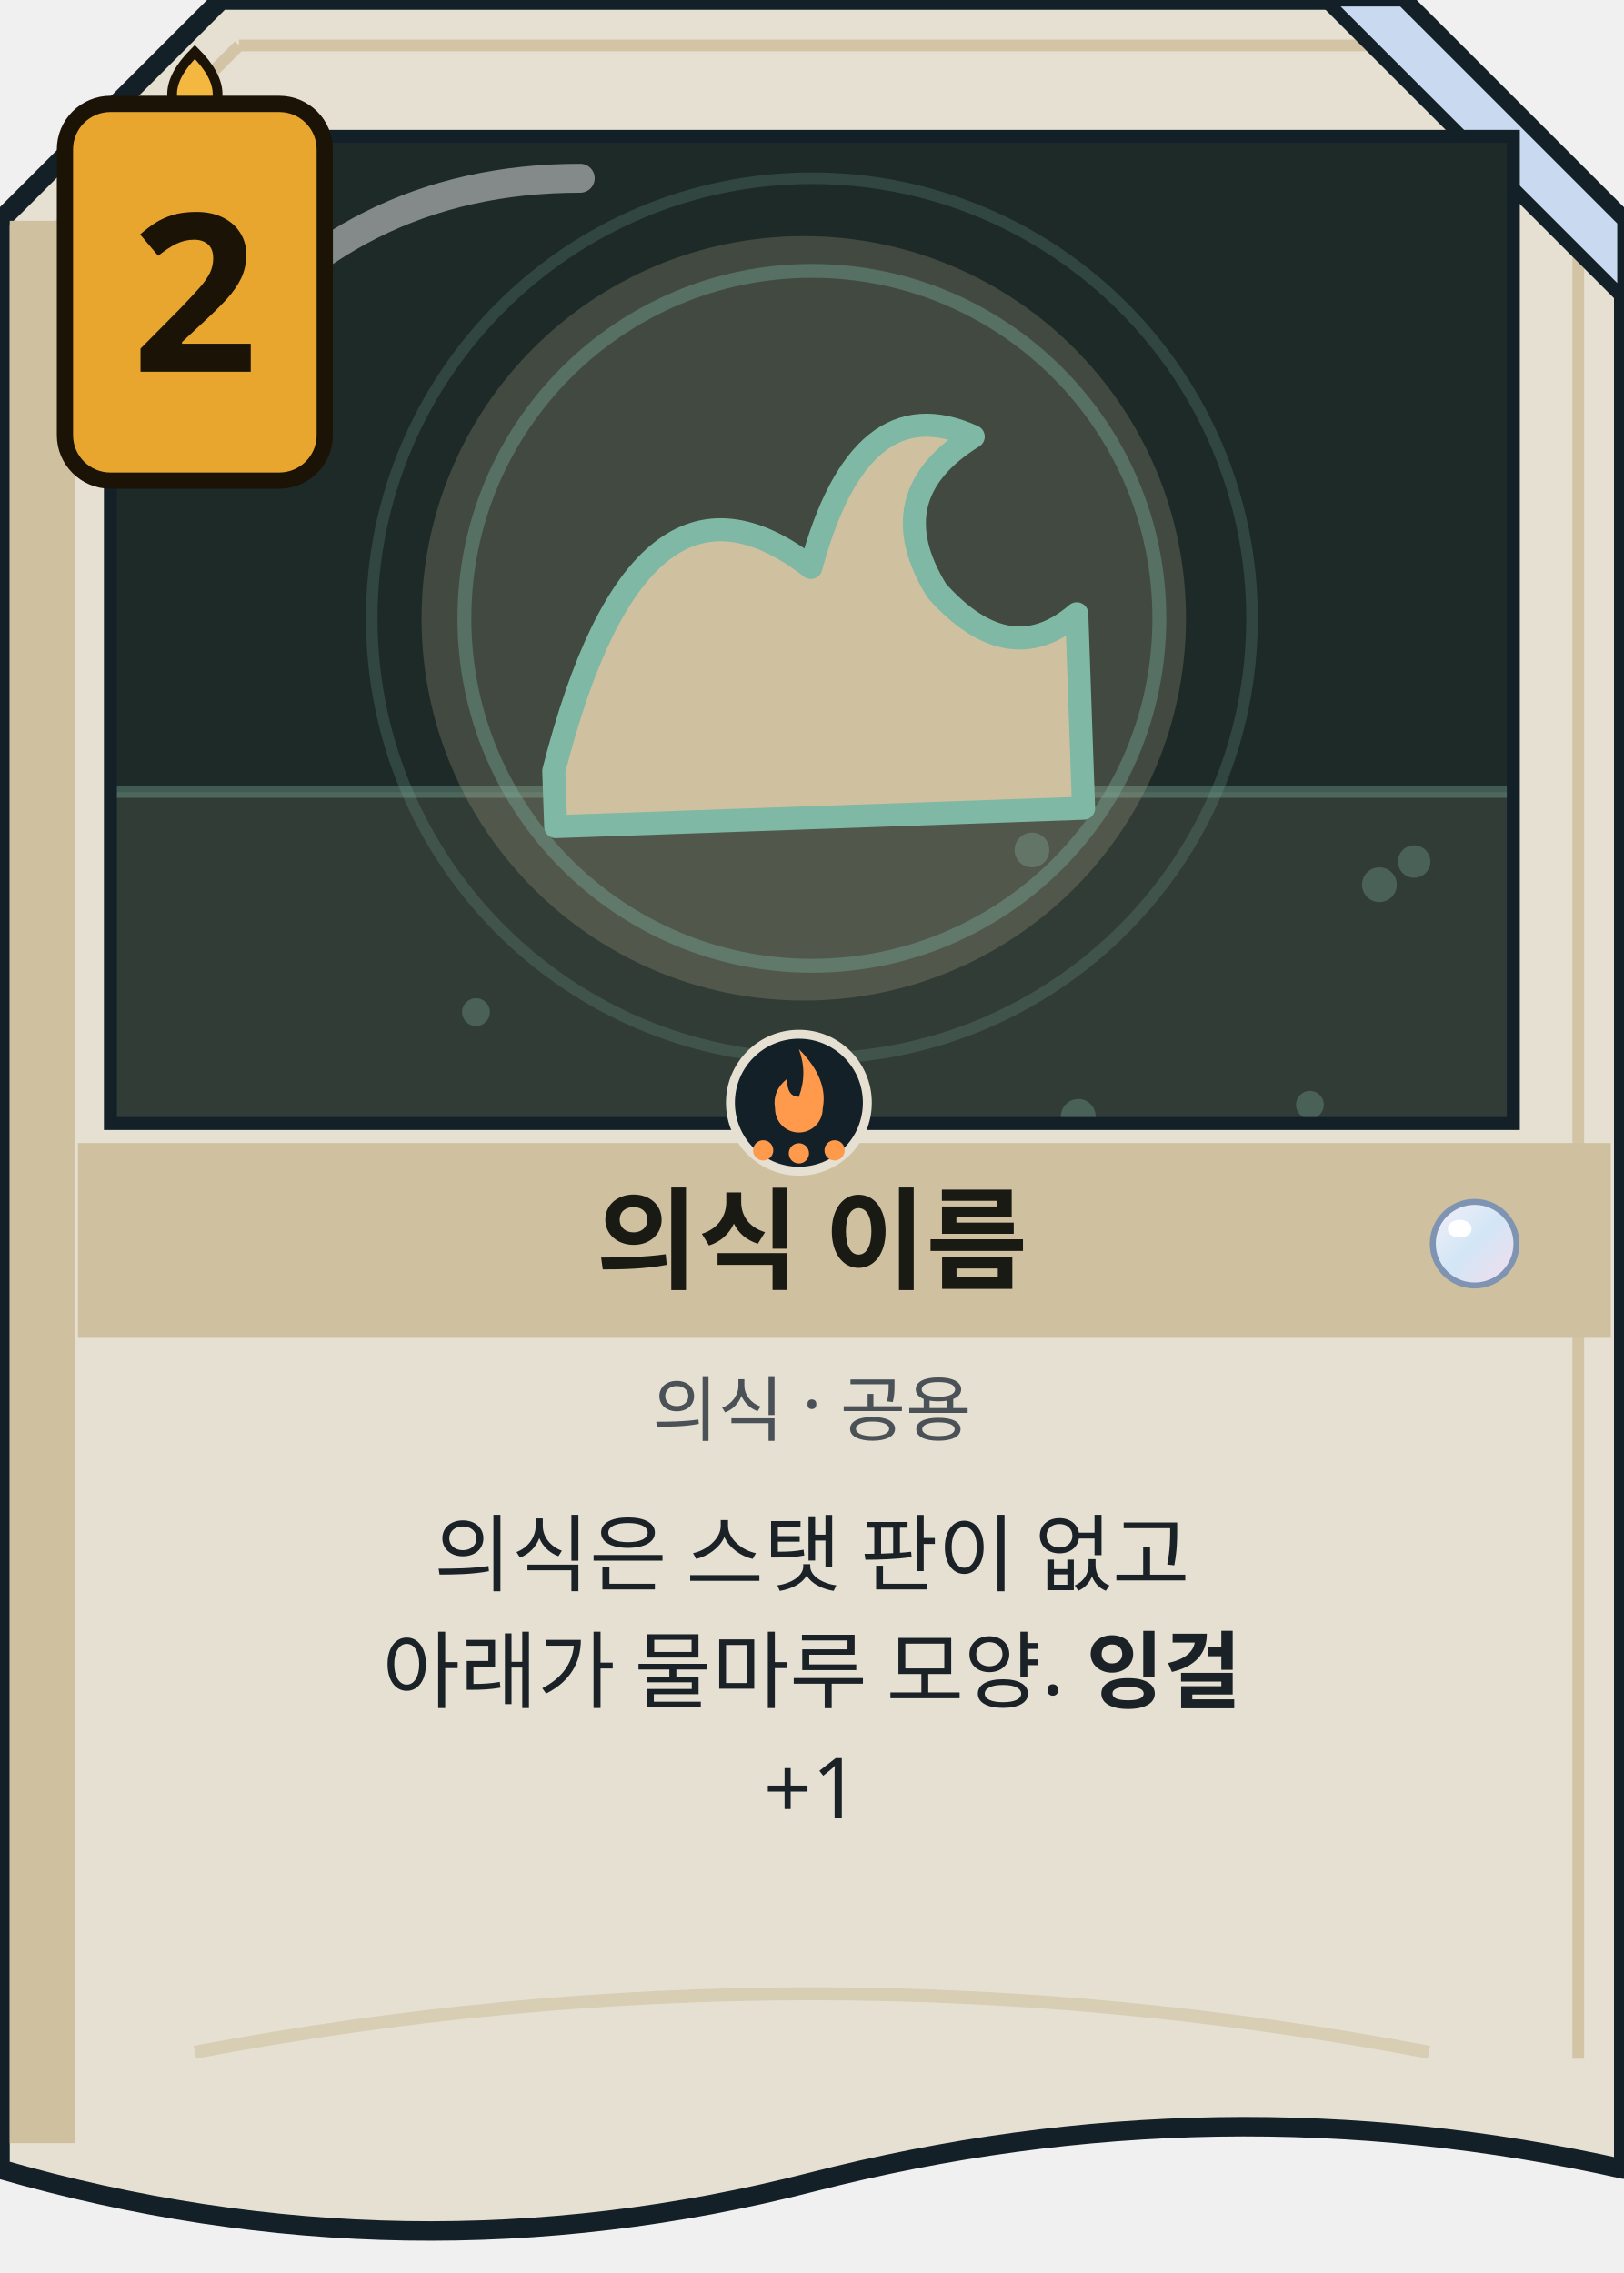
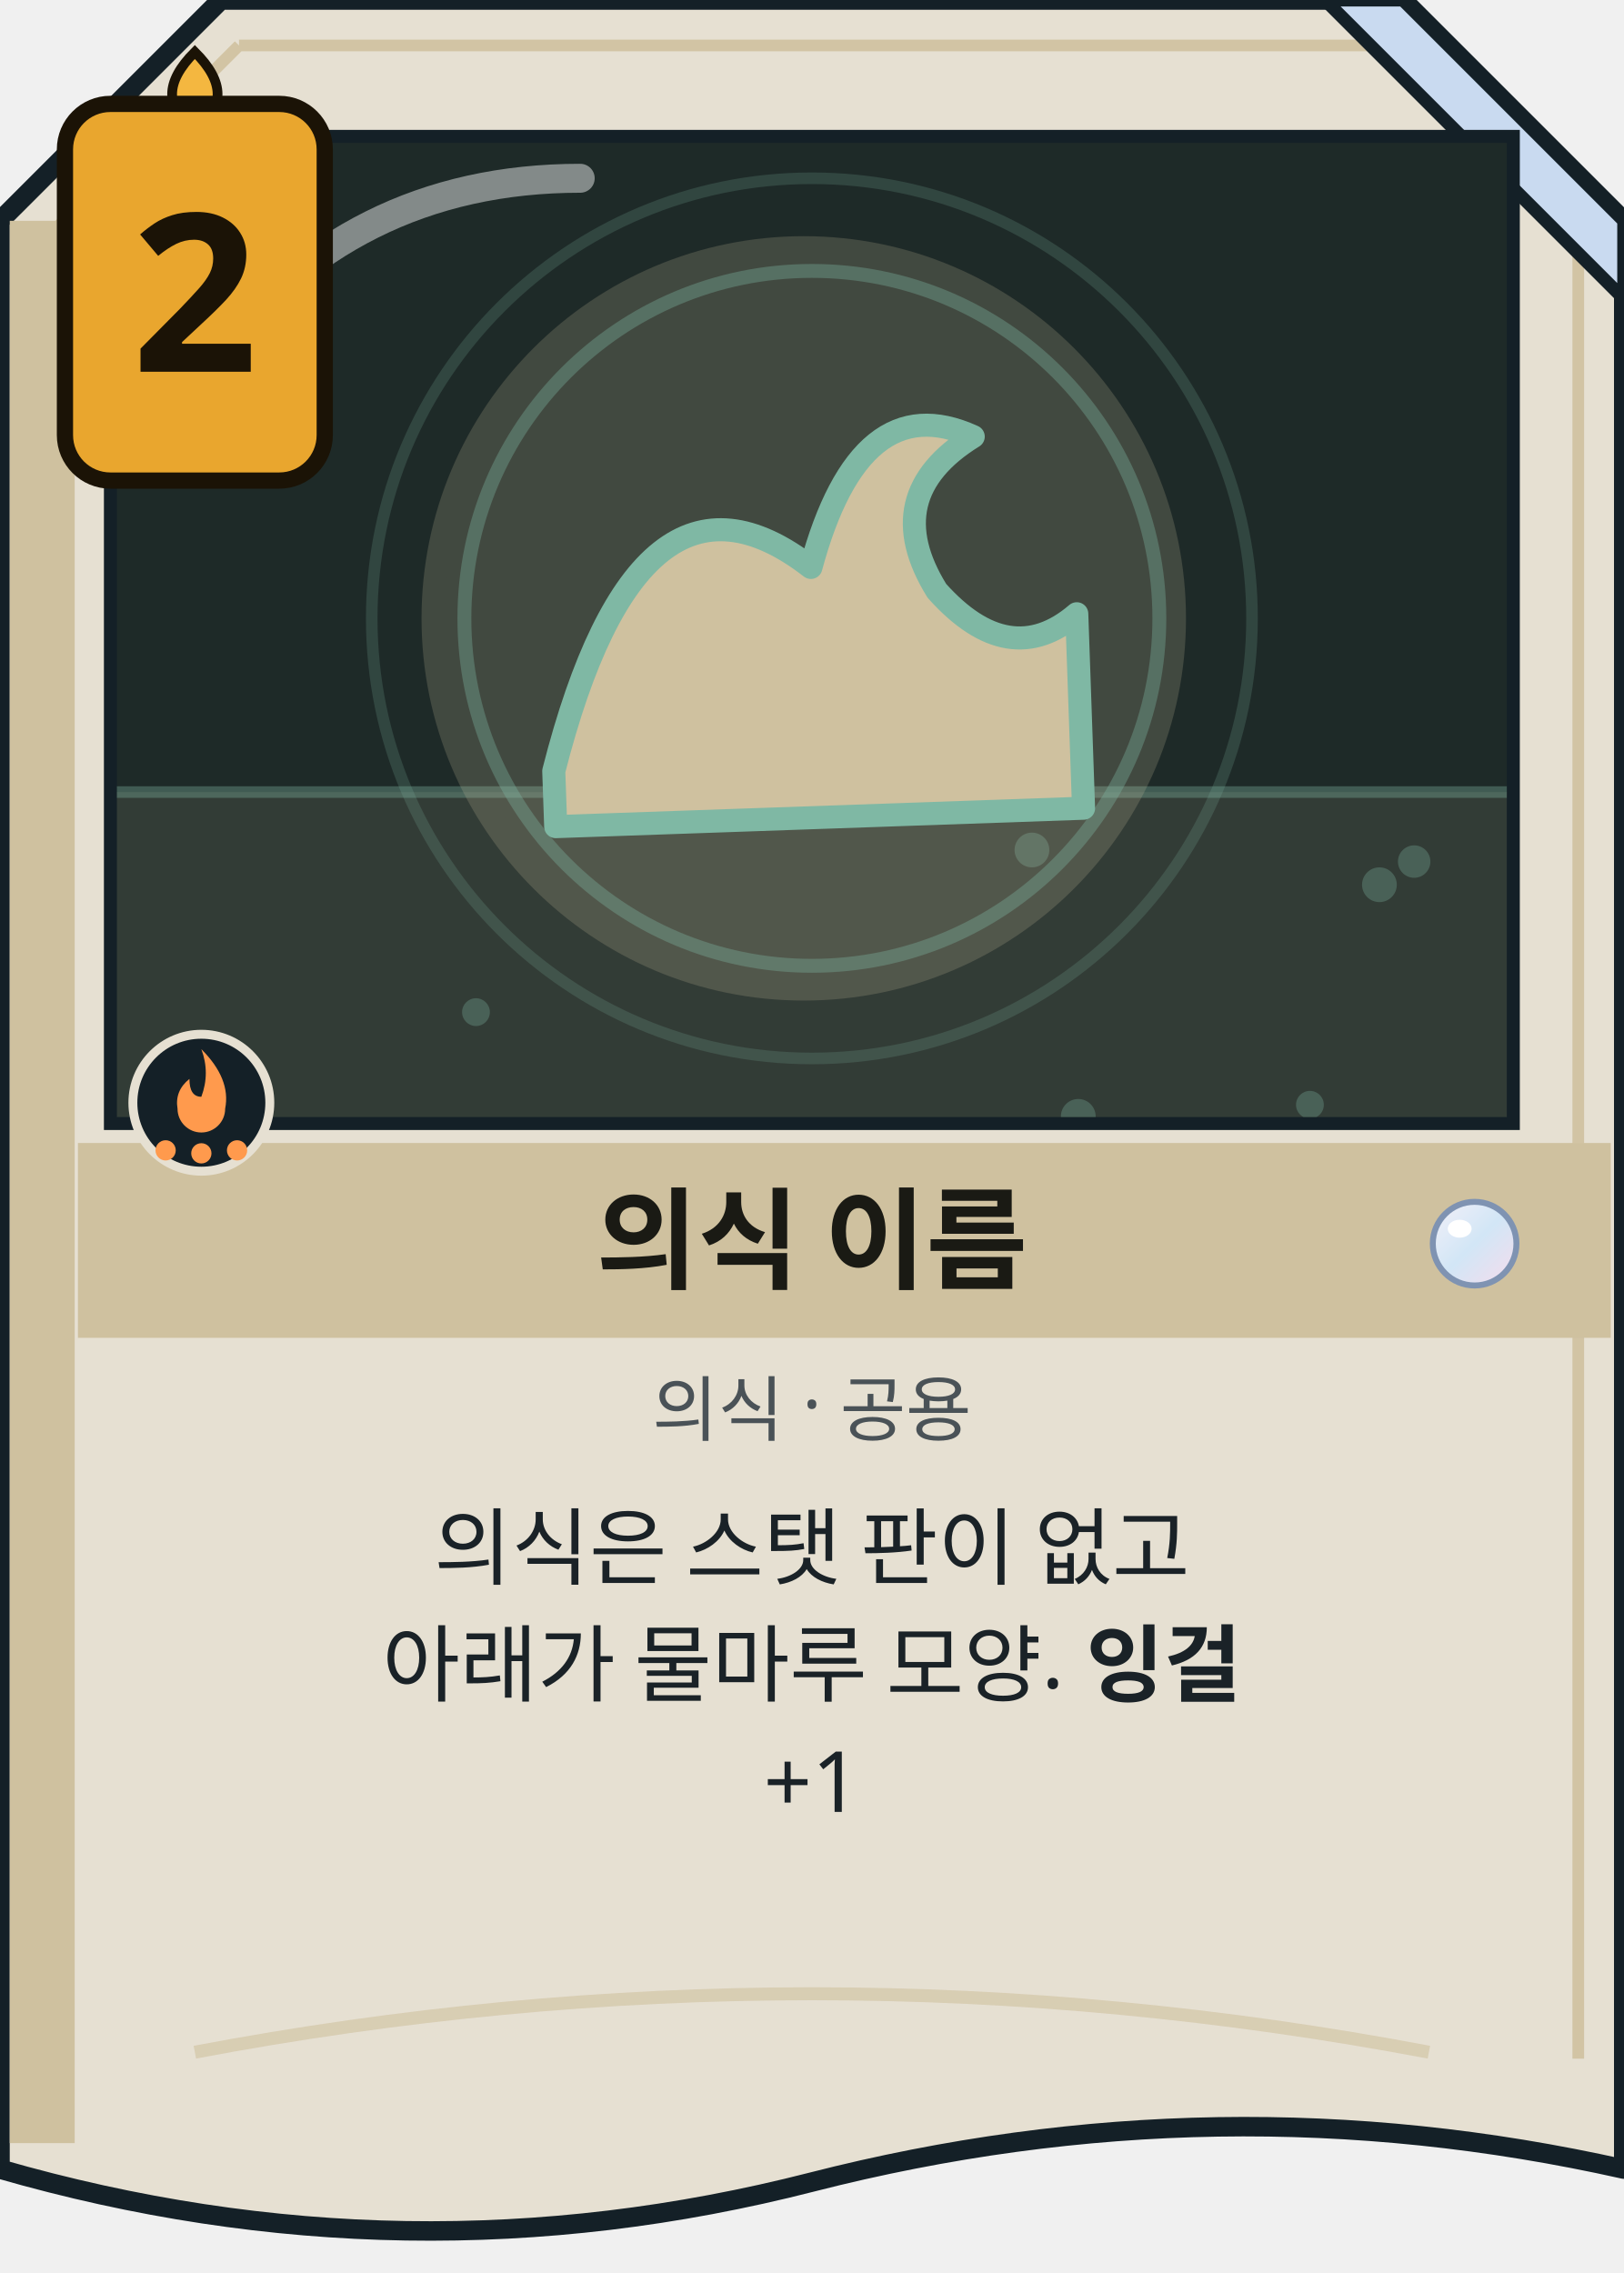
<svg xmlns="http://www.w3.org/2000/svg" viewBox="0 0 250 350" width="250" height="350">
  <path d="M34 0H216L250 34V334Q187.5 320 125 336T0 334V34Z" fill="#E6E0D2" stroke="#142027" stroke-width="3" stroke-linejoin="round" />
  <path d="M36.8 7H213.2L243 36.8V317M7 317V36.8L36.8 7" fill="none" stroke="#CFC19F" stroke-opacity="0.9" stroke-width="1.8" />
  <rect x="1.5" y="34" width="10" height="296" fill="#CFC19F" />
  <path d="M204 0H216L250 34V46Z" fill="#C9DAF0" stroke="#142027" stroke-width="2" />
  <rect x="16" y="20" width="218" height="154" fill="#142027" />
  <svg x="18" y="22" width="214" height="150" viewBox="0 0 120 90" preserveAspectRatio="xMidYMid slice" overflow="hidden">
    <rect width="120" height="90" fill="#1E2A28" />
    <path d="M0 59H120V90H0Z" fill="#CFC19F" fill-opacity=".12" />
    <path d="M0 59H120" stroke="#7FB8A4" stroke-opacity=".35" stroke-width="1" />
    <circle cx="83" cy="87" r="1.5" fill="#7FB8A4" fill-opacity=".3" />
    <circle cx="79" cy="64" r="1.5" fill="#7FB8A4" fill-opacity=".3" />
    <circle cx="103" cy="86" r="1.2" fill="#7FB8A4" fill-opacity=".3" />
    <circle cx="109" cy="67" r="1.5" fill="#7FB8A4" fill-opacity=".3" />
    <circle cx="31" cy="78" r="1.2" fill="#7FB8A4" fill-opacity=".3" />
    <circle cx="112" cy="65" r="1.4" fill="#7FB8A4" fill-opacity=".3" />
    <g opacity=".2">
      <g transform="translate(59.3 44.0) rotate(0) scale(40.0)" stroke-width="0.050" stroke-linejoin="round" stroke-linecap="round">
        <circle r=".8" fill="#CFC19F" stroke="#CFC19F" />
      </g>
    </g>
    <circle cx="60" cy="44" r="30" fill="none" stroke="#7FB8A4" stroke-opacity=".35" stroke-width="1.2" />
    <circle cx="60" cy="44" r="38" fill="none" stroke="#7FB8A4" stroke-opacity=".2" stroke-width="1" />
    <g transform="translate(60.0 42.0) rotate(-2) scale(24.0)" stroke-width="0.083" stroke-linejoin="round" stroke-linecap="round">
      <path d="M-.95.6Q-.6-.6 0-.1Q.2-.75.6-.55Q.25-.35.45 0Q.7.3.95.1V.8H-.95Z" fill="#CFC19F" stroke="#7FB8A4" />
    </g>
    <path d="M8 22Q20 6 40 6" fill="none" stroke="#FFFFFF" stroke-opacity=".45" stroke-width="2.5" stroke-linecap="round" />
  </svg>
  <rect x="12" y="176" width="236" height="30" fill="#CFC19F" />
  <text x="125" y="197.12" text-anchor="middle" font-size="17" font-weight="700" fill="#1A1A14" font-family="'Noto Sans KR','Malgun Gothic','Apple SD Gothic Neo',system-ui,sans-serif">의식 이름</text>
  <g transform="translate(216 180) scale(.46)">
    <defs>
      <linearGradient id="pg" x1="0" y1="0" x2="1" y2="1">
        <stop offset="0" stop-color="#F3F0F8" />
        <stop offset=".5" stop-color="#D2E6F6" />
        <stop offset="1" stop-color="#F6DCEC" />
      </linearGradient>
    </defs>
    <circle cx="24" cy="25" r="14" fill="url(#pg)" stroke="#7F93B2" stroke-width="2" />
    <ellipse cx="19" cy="20" rx="4" ry="3" fill="#fff" />
  </g>
-   <g transform="translate(112 158.8) scale(0.4583333)">
+   <g transform="translate(20 158.8) scale(0.4583333)">
    <circle cx="24" cy="24" r="23" fill="#142027" stroke="#E6E0D2" stroke-width="3" />
    <path d="M24 6Q34 16 32 26A8 8 0 0 1 16 26Q15 20 20 16Q20 22 24 22Q27 14 24 6Z" fill="#FF9A4D" />
    <circle cx="12" cy="40" r="3.4" fill="#FF9A4D" />
    <circle cx="24" cy="41" r="3.4" fill="#FF9A4D" />
    <circle cx="36" cy="40" r="3.4" fill="#FF9A4D" />
  </g>
  <text x="125" y="221" text-anchor="middle" font-size="11" fill="#4A5257" font-family="'Noto Sans KR','Malgun Gothic','Apple SD Gothic Neo',system-ui,sans-serif">의식 · 공용</text>
-   <text x="125" y="244" text-anchor="middle" font-size="13" fill="#1A2227" font-family="'Noto Sans KR','Malgun Gothic','Apple SD Gothic Neo',system-ui,sans-serif">의식은 스탯 판이 없고</text>
-   <text x="125" y="262" text-anchor="middle" font-size="13" fill="#1A2227" font-family="'Noto Sans KR','Malgun Gothic','Apple SD Gothic Neo',system-ui,sans-serif">아래가 물마루 모양. <tspan font-weight="800">잉걸</tspan>
+   <text x="125" y="243" text-anchor="middle" font-size="13" fill="#1A2227" font-family="'Noto Sans KR','Malgun Gothic','Apple SD Gothic Neo',system-ui,sans-serif">의식은 스탯 판이 없고</text>
+   <text x="125" y="261" text-anchor="middle" font-size="13" fill="#1A2227" font-family="'Noto Sans KR','Malgun Gothic','Apple SD Gothic Neo',system-ui,sans-serif">아래가 물마루 모양. <tspan font-weight="800">잉걸</tspan>
  </text>
-   <text x="125" y="280" text-anchor="middle" font-size="13" fill="#1A2227" font-family="'Noto Sans KR','Malgun Gothic','Apple SD Gothic Neo',system-ui,sans-serif">+1</text>
+   <text x="125" y="279" text-anchor="middle" font-size="13" fill="#1A2227" font-family="'Noto Sans KR','Malgun Gothic','Apple SD Gothic Neo',system-ui,sans-serif">+1</text>
  <g transform="translate(10 16)">
    <path d="M20 -8Q27 -1 20 4Q13 -1 20 -8Z" fill="#F4B740" stroke="#1B1306" stroke-width="1.5" />
    <rect width="40" height="58" rx="7" fill="#E9A62E" stroke="#1B1306" stroke-width="2.5" />
    <text x="20" y="41.24" text-anchor="middle" font-size="34" font-weight="800" fill="#1B1306" font-family="'Noto Sans KR','Malgun Gothic','Apple SD Gothic Neo',system-ui,sans-serif">2</text>
  </g>
  <path d="M30 316Q125 298 220 316" fill="none" stroke="#CFC19F" stroke-width="2" opacity=".6" />
</svg>
